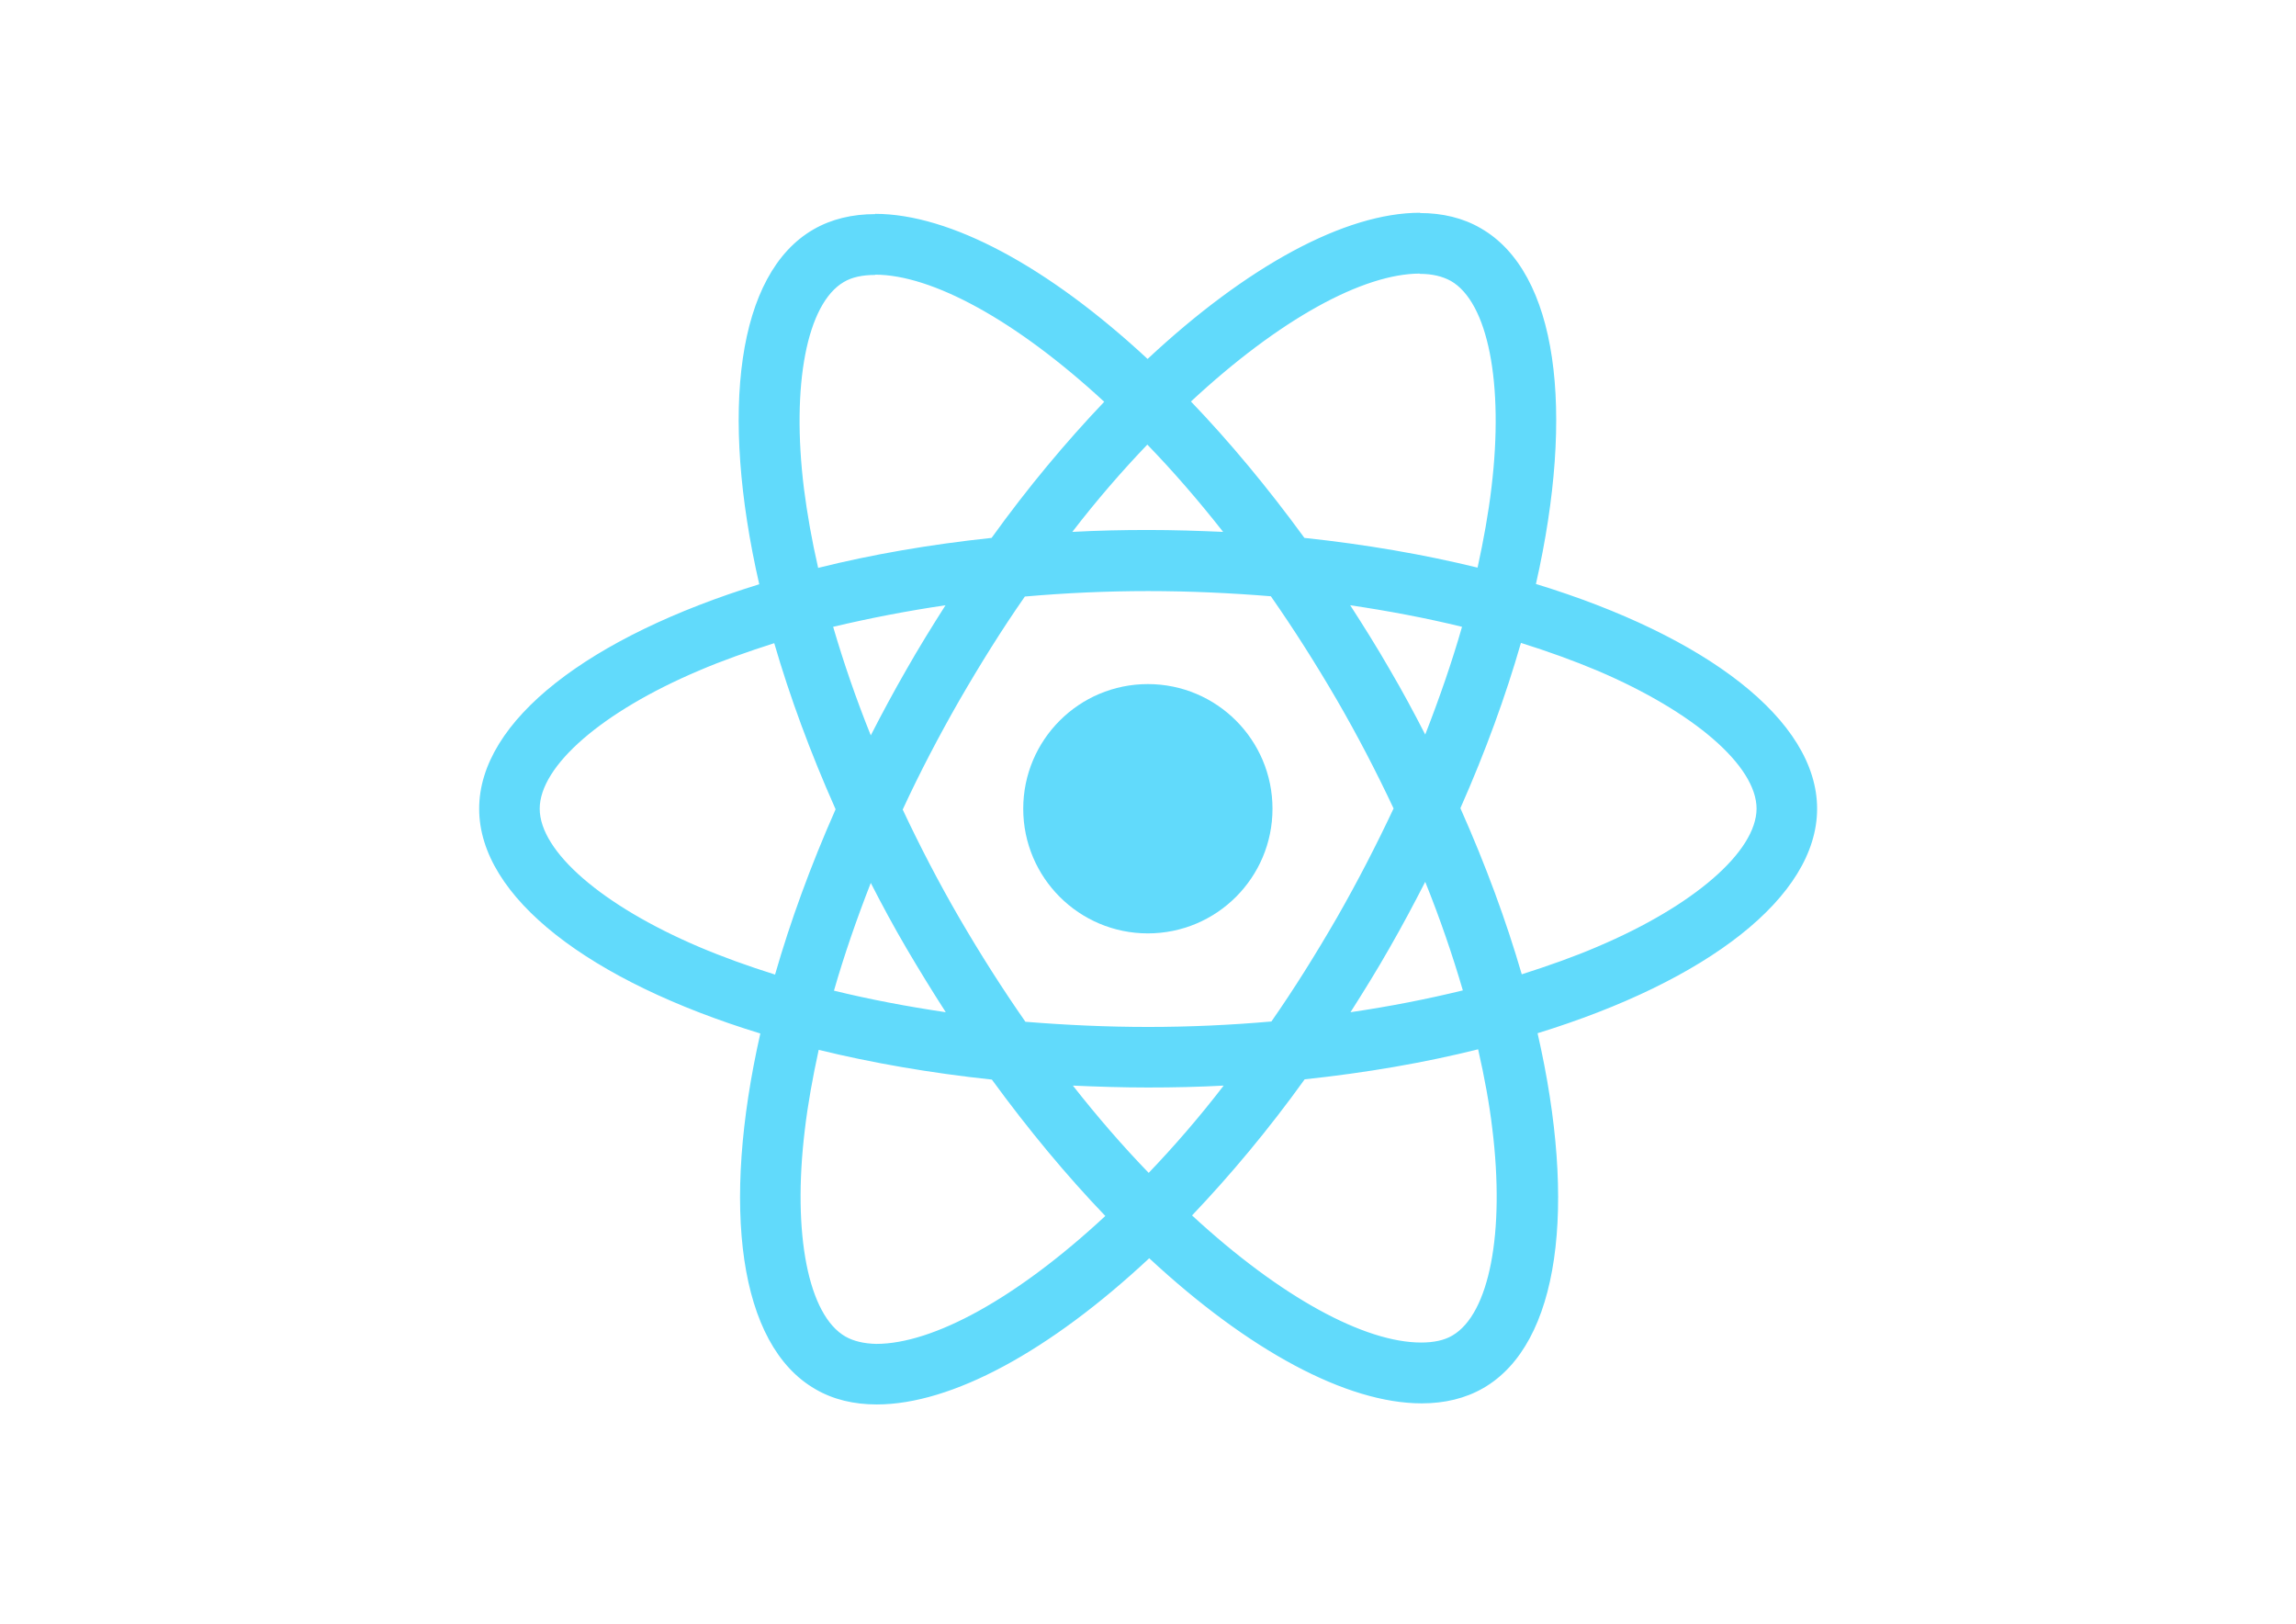
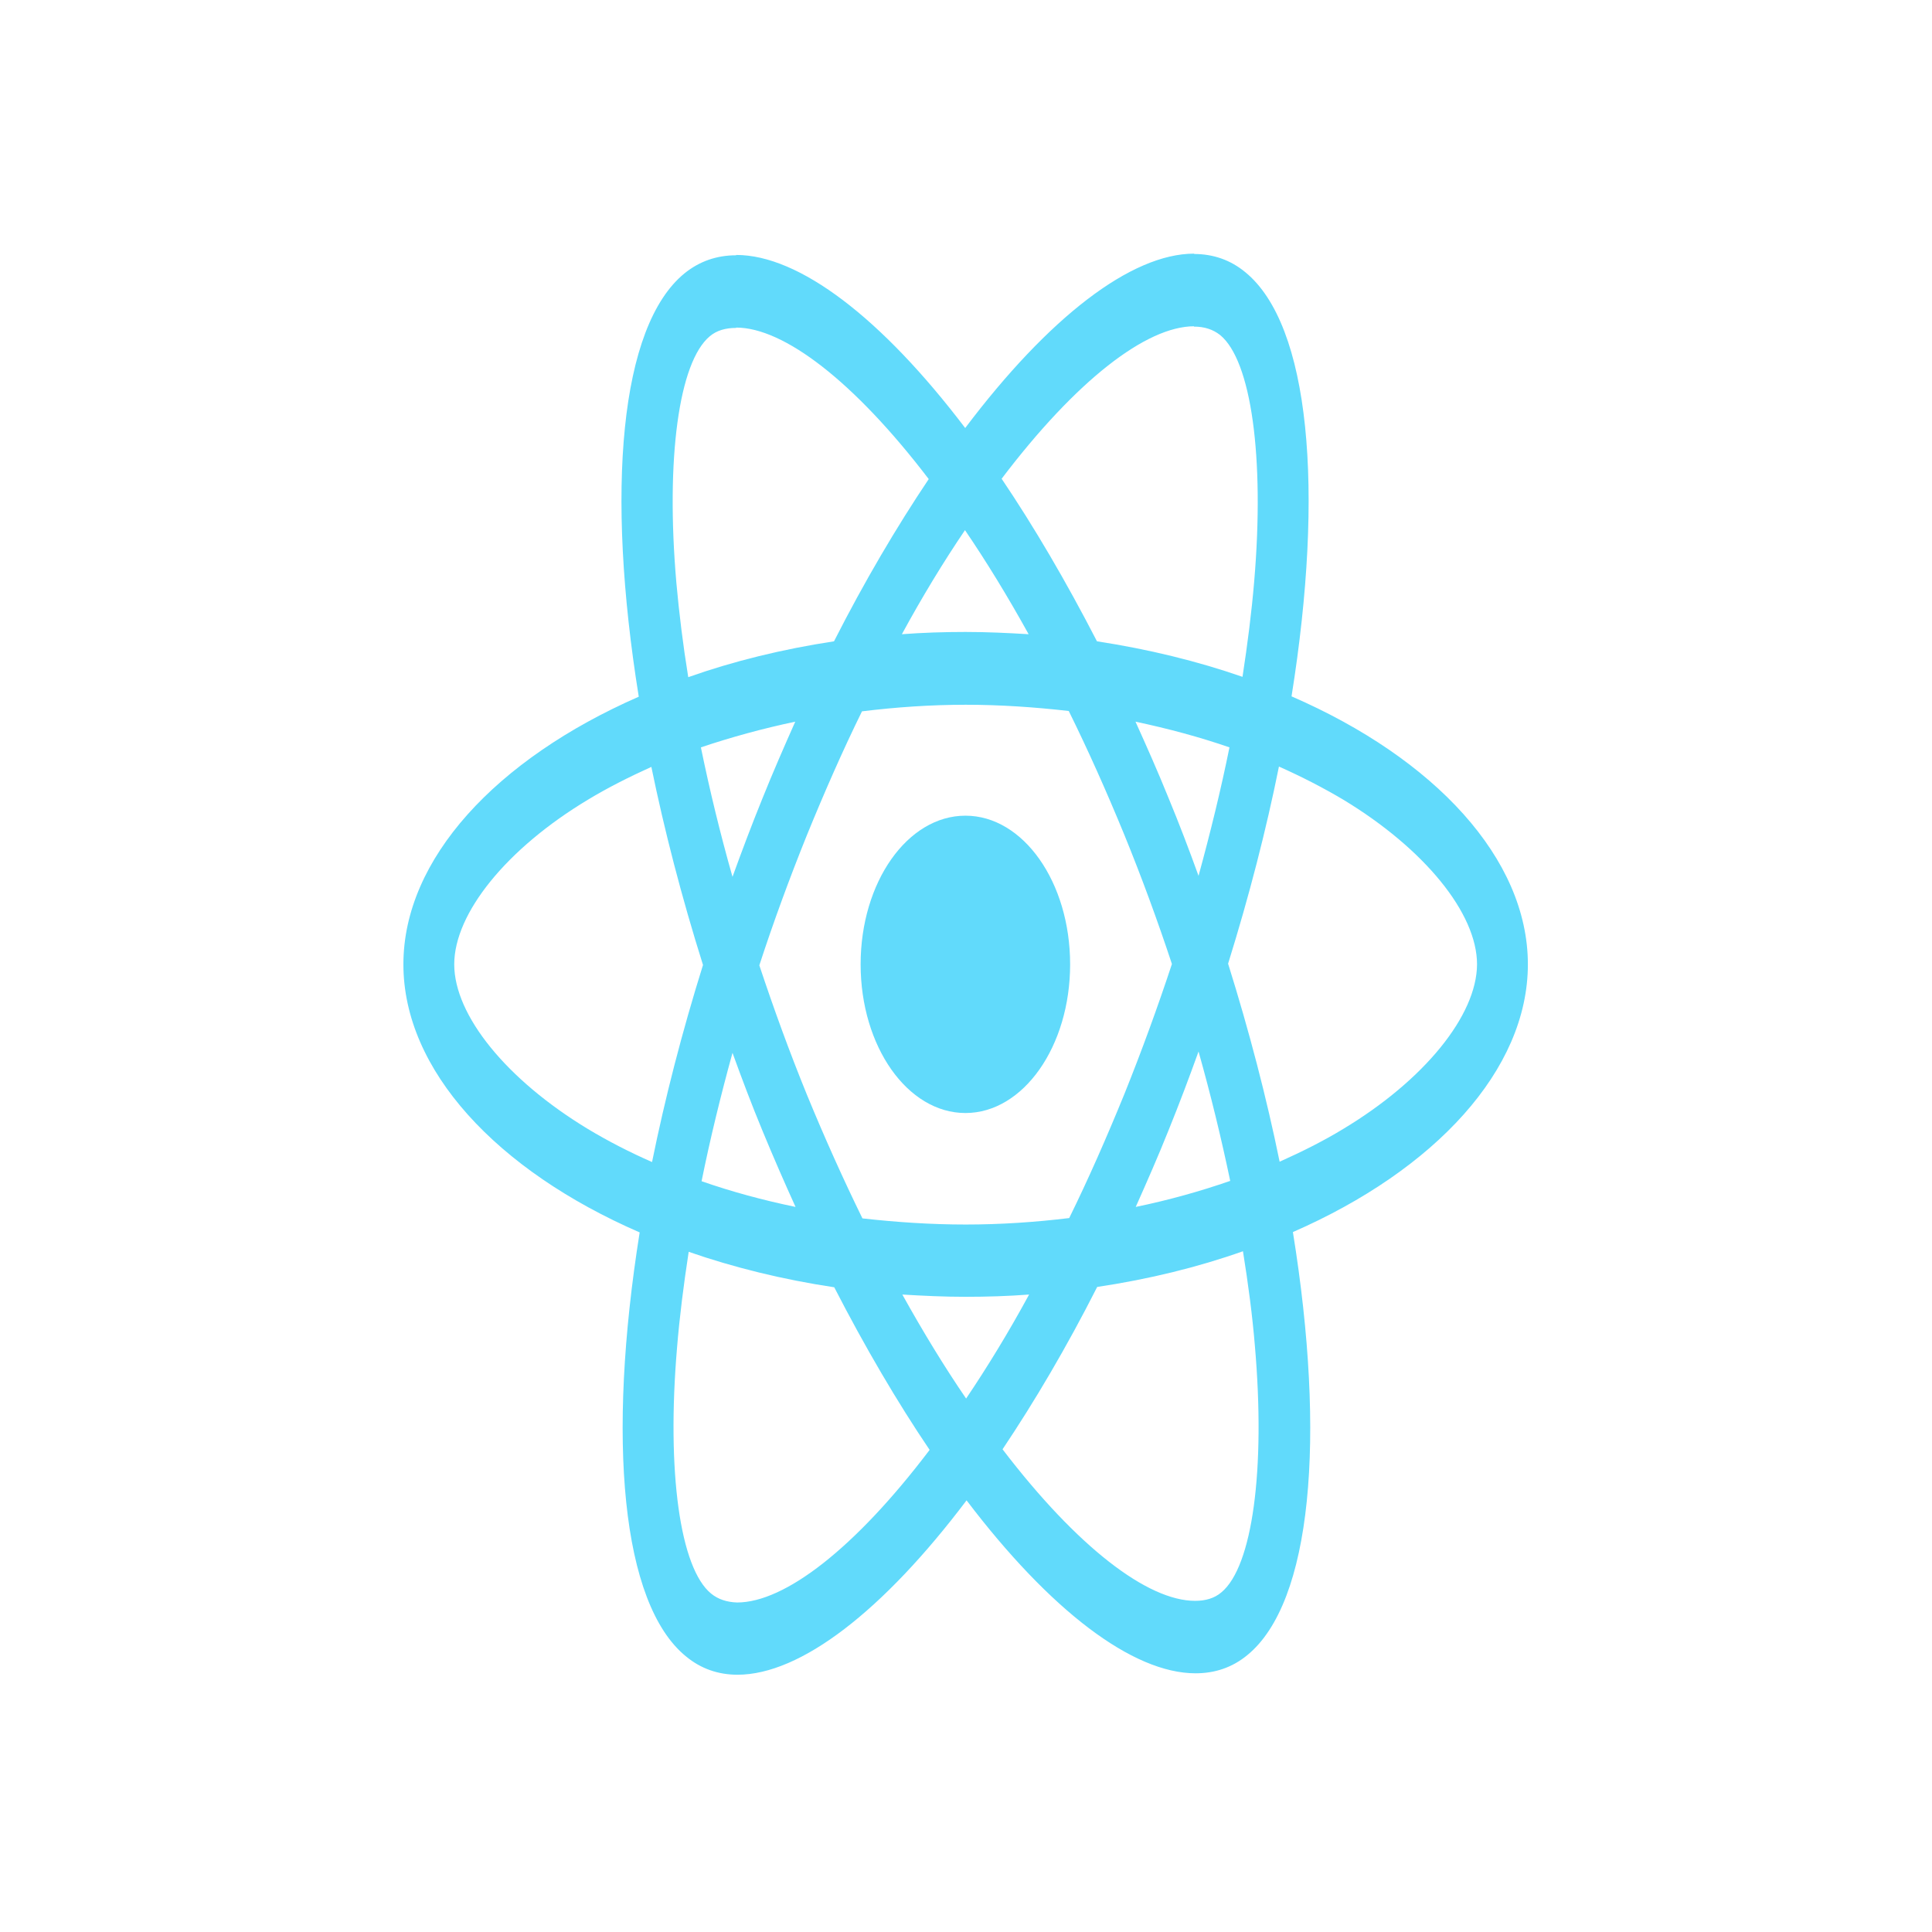
- <svg xmlns="http://www.w3.org/2000/svg" version="1.1" id="Layer_2_1_" x="0px" y="0px" viewBox="0 0 841.9 595.3" enable-background="new 0 0 841.9 595.3" xml:space="preserve">
-   <g>
-     <path fill="#61DAFB" d="M666.3,296.5c0-32.5-40.7-63.3-103.1-82.4c14.4-63.6,8-114.2-20.2-130.4c-6.5-3.8-14.1-5.6-22.4-5.6v22.3   c4.6,0,8.3,0.9,11.4,2.6c13.6,7.8,19.5,37.5,14.9,75.7c-1.1,9.4-2.9,19.3-5.1,29.4c-19.6-4.8-41-8.5-63.5-10.9   c-13.5-18.5-27.5-35.3-41.6-50c32.6-30.3,63.2-46.9,84-46.9l0-22.3c0,0,0,0,0,0c-27.5,0-63.5,19.6-99.9,53.6   c-36.4-33.8-72.4-53.2-99.9-53.2v22.3c20.7,0,51.4,16.5,84,46.6c-14,14.7-28,31.4-41.3,49.9c-22.6,2.4-44,6.1-63.6,11   c-2.3-10-4-19.7-5.2-29c-4.7-38.2,1.1-67.9,14.6-75.8c3-1.8,6.9-2.6,11.5-2.6l0-22.3c0,0,0,0,0,0c-8.4,0-16,1.8-22.6,5.6   c-28.1,16.2-34.4,66.7-19.9,130.1c-62.2,19.2-102.7,49.9-102.7,82.3c0,32.5,40.7,63.3,103.1,82.4c-14.4,63.6-8,114.2,20.2,130.4   c6.5,3.8,14.1,5.6,22.5,5.6c27.5,0,63.5-19.6,99.9-53.6c36.4,33.8,72.4,53.2,99.9,53.2c8.4,0,16-1.8,22.6-5.6   c28.1-16.2,34.4-66.7,19.9-130.1C625.8,359.7,666.3,328.9,666.3,296.5z M536.1,229.8c-3.7,12.9-8.3,26.2-13.5,39.5   c-4.1-8-8.4-16-13.1-24c-4.6-8-9.5-15.8-14.4-23.4C509.3,224,523,226.6,536.1,229.8z M490.3,336.3c-7.8,13.5-15.8,26.3-24.1,38.2   c-14.9,1.3-30,2-45.2,2c-15.1,0-30.2-0.7-45-1.9c-8.3-11.9-16.4-24.6-24.2-38c-7.6-13.1-14.5-26.4-20.8-39.8   c6.2-13.4,13.2-26.8,20.7-39.9c7.8-13.5,15.8-26.3,24.1-38.2c14.9-1.3,30-2,45.2-2c15.1,0,30.2,0.7,45,1.9   c8.3,11.9,16.4,24.6,24.2,38c7.6,13.1,14.5,26.4,20.8,39.8C504.7,309.8,497.8,323.2,490.3,336.3z M522.6,323.3   c5.4,13.4,10,26.8,13.8,39.8c-13.1,3.2-26.9,5.9-41.2,8c4.9-7.7,9.8-15.6,14.4-23.7C514.2,339.4,518.5,331.3,522.6,323.3z    M421.2,430c-9.3-9.6-18.6-20.3-27.8-32c9,0.4,18.2,0.7,27.5,0.7c9.4,0,18.7-0.2,27.8-0.7C439.7,409.7,430.4,420.4,421.2,430z    M346.8,371.1c-14.2-2.1-27.9-4.7-41-7.9c3.7-12.9,8.3-26.2,13.5-39.5c4.1,8,8.4,16,13.1,24C337.1,355.7,341.9,363.5,346.8,371.1z    M420.7,163c9.3,9.6,18.6,20.3,27.8,32c-9-0.4-18.2-0.7-27.5-0.7c-9.4,0-18.7,0.2-27.8,0.7C402.2,183.3,411.5,172.6,420.7,163z    M346.7,221.9c-4.9,7.7-9.8,15.6-14.4,23.7c-4.6,8-8.9,16-13,24c-5.4-13.4-10-26.8-13.8-39.8C318.6,226.7,332.4,224,346.7,221.9z    M256.2,347.1c-35.4-15.1-58.3-34.9-58.3-50.6c0-15.7,22.9-35.6,58.3-50.6c8.6-3.7,18-7,27.7-10.1c5.7,19.6,13.2,40,22.5,60.9   c-9.2,20.8-16.6,41.1-22.2,60.6C274.3,354.2,264.9,350.8,256.2,347.1z M310,490c-13.6-7.8-19.5-37.5-14.9-75.7   c1.1-9.4,2.9-19.3,5.1-29.4c19.6,4.8,41,8.5,63.5,10.9c13.5,18.5,27.5,35.3,41.6,50c-32.6,30.3-63.2,46.9-84,46.9   C316.8,492.6,313,491.7,310,490z M547.2,413.8c4.7,38.2-1.1,67.9-14.6,75.8c-3,1.8-6.9,2.6-11.5,2.6c-20.7,0-51.4-16.5-84-46.6   c14-14.7,28-31.4,41.3-49.9c22.6-2.4,44-6.1,63.6-11C544.3,394.8,546.1,404.5,547.2,413.8z M585.7,347.1c-8.6,3.7-18,7-27.7,10.1   c-5.7-19.6-13.2-40-22.5-60.9c9.2-20.8,16.6-41.1,22.2-60.6c9.9,3.1,19.3,6.5,28.1,10.2c35.4,15.1,58.3,34.9,58.3,50.6   C644,312.2,621.1,332.1,585.7,347.1z" />
-     <polygon fill="#61DAFB" points="320.8,78.4 320.8,78.4 320.8,78.4  " />
-     <circle fill="#61DAFB" cx="420.9" cy="296.5" r="45.7" />
-     <polygon fill="#61DAFB" points="520.5,78.1 520.5,78.1 520.5,78.1  " />
+ <svg xmlns="http://www.w3.org/2000/svg" width="133pt" height="133pt" viewBox="0 0 133 133" version="1.1">
+   <g id="surface1">
+     <path style=" stroke:none;fill-rule:nonzero;fill:rgb(38.039%,85.49%,98.431%);fill-opacity:1;" d="M 105.18 66.387 C 105.18 59.109 98.762 52.215 88.91 47.938 C 91.188 33.695 90.176 22.367 85.727 18.738 C 84.703 17.887 83.5 17.484 82.191 17.484 L 82.191 22.484 C 82.918 22.484 83.5 22.68 83.988 23.059 C 86.133 24.805 87.066 31.457 86.34 40.012 C 86.164 42.117 85.883 44.332 85.535 46.594 C 82.445 45.52 79.066 44.691 75.516 44.148 C 73.383 40.012 71.176 36.25 68.953 32.957 C 74.098 26.172 78.922 22.461 82.207 22.461 L 82.207 17.461 C 77.867 17.461 72.188 21.852 66.445 29.465 C 60.699 21.895 55.02 17.551 50.68 17.551 L 50.68 22.551 C 53.945 22.551 58.793 26.238 63.934 32.98 C 61.727 36.273 59.516 40.012 57.414 44.148 C 53.852 44.691 50.473 45.52 47.379 46.617 C 47.016 44.379 46.75 42.207 46.562 40.125 C 45.82 31.57 46.734 24.918 48.863 23.148 C 49.34 22.746 49.949 22.574 50.68 22.574 L 50.68 17.574 C 49.355 17.574 48.156 17.977 47.109 18.828 C 42.676 22.461 41.684 33.766 43.973 47.961 C 34.156 52.262 27.77 59.129 27.77 66.387 C 27.77 73.664 34.188 80.562 44.035 84.84 C 41.766 99.074 42.773 110.406 47.223 114.027 C 48.25 114.879 49.449 115.289 50.773 115.289 C 55.113 115.289 60.793 110.898 66.539 103.285 C 72.281 110.848 77.961 115.191 82.301 115.191 C 83.625 115.191 84.828 114.797 85.867 113.938 C 90.305 110.316 91.297 99.008 89.004 84.816 C 98.793 80.539 105.18 73.641 105.18 66.387 Z M 84.637 51.449 C 84.051 54.344 83.324 57.316 82.508 60.293 C 81.863 58.508 81.18 56.711 80.438 54.922 C 79.715 53.133 78.938 51.383 78.168 49.68 C 80.406 50.156 82.57 50.734 84.637 51.449 Z M 77.41 75.297 C 76.176 78.32 74.918 81.184 73.605 83.852 C 71.254 84.137 68.875 84.297 66.477 84.297 C 64.09 84.297 61.711 84.137 59.371 83.875 C 58.062 81.203 56.785 78.367 55.551 75.367 C 54.355 72.434 53.27 69.453 52.273 66.453 C 53.25 63.453 54.355 60.453 55.535 57.523 C 56.77 54.496 58.031 51.629 59.34 48.969 C 61.695 48.68 64.074 48.516 66.477 48.516 C 68.859 48.516 71.238 48.68 73.574 48.945 C 74.887 51.605 76.16 54.449 77.395 57.457 C 78.59 60.383 79.684 63.363 80.676 66.363 C 79.684 69.363 78.59 72.363 77.41 75.297 Z M 82.508 72.387 C 83.355 75.387 84.082 78.391 84.688 81.293 C 82.617 82.012 80.438 82.621 78.184 83.086 C 78.953 81.363 79.73 79.598 80.453 77.785 C 81.18 75.992 81.863 74.18 82.508 72.387 Z M 66.508 96.277 C 65.035 94.125 63.57 91.73 62.117 89.117 C 63.539 89.203 64.988 89.273 66.461 89.273 C 67.941 89.273 69.41 89.227 70.844 89.117 C 69.426 91.73 67.957 94.125 66.508 96.277 Z M 54.766 83.086 C 52.523 82.621 50.363 82.035 48.297 81.316 C 48.879 78.434 49.605 75.457 50.426 72.477 C 51.074 74.27 51.75 76.059 52.492 77.848 C 53.234 79.645 53.992 81.383 54.766 83.086 Z M 66.43 36.496 C 67.895 38.645 69.363 41.043 70.812 43.66 C 69.395 43.574 67.941 43.504 66.477 43.504 C 64.988 43.504 63.523 43.551 62.086 43.66 C 63.508 41.043 64.973 38.645 66.43 36.496 Z M 54.746 49.68 C 53.977 51.406 53.203 53.18 52.477 54.988 C 51.75 56.777 51.074 58.574 50.426 60.363 C 49.574 57.367 48.848 54.367 48.25 51.449 C 50.316 50.754 52.492 50.156 54.746 49.68 Z M 40.469 77.719 C 34.879 74.336 31.27 69.902 31.27 66.387 C 31.27 62.871 34.879 58.414 40.469 55.055 C 41.828 54.23 43.309 53.488 44.84 52.793 C 45.742 57.184 46.922 61.75 48.395 66.43 C 46.938 71.09 45.773 75.633 44.887 79.996 C 43.324 79.309 41.844 78.547 40.469 77.719 Z M 48.957 109.707 C 46.812 107.965 45.883 101.312 46.609 92.762 C 46.781 90.656 47.062 88.438 47.41 86.176 C 50.504 87.25 53.883 88.086 57.43 88.617 C 59.562 92.762 61.773 96.523 63.996 99.812 C 58.855 106.598 54.023 110.316 50.742 110.316 C 50.031 110.293 49.434 110.094 48.957 109.707 Z M 86.387 92.648 C 87.129 101.203 86.215 107.852 84.082 109.617 C 83.609 110.023 82.996 110.203 82.27 110.203 C 79 110.203 74.16 106.504 69.016 99.77 C 71.223 96.477 73.43 92.738 75.531 88.594 C 79.098 88.062 82.477 87.23 85.566 86.137 C 85.93 88.395 86.215 90.566 86.387 92.648 Z M 92.465 77.719 C 91.105 78.547 89.625 79.285 88.09 79.973 C 87.195 75.59 86.008 71.02 84.543 66.34 C 85.992 61.684 87.164 57.137 88.043 52.77 C 89.605 53.465 91.09 54.23 92.48 55.055 C 98.066 58.438 101.68 62.871 101.68 66.387 C 101.664 69.902 98.051 74.359 92.465 77.719 Z M 92.465 77.719 " />
+     <path style=" stroke:none;fill-rule:nonzero;fill:rgb(38.039%,85.49%,98.431%);fill-opacity:1;" d="M 73.668 66.387 C 73.668 72.035 70.441 76.621 66.461 76.621 C 62.473 76.621 59.246 72.035 59.246 66.387 C 59.246 60.73 62.473 56.152 66.461 56.152 C 70.441 56.152 73.668 60.73 73.668 66.387 Z M 73.668 66.387 " />
  </g>
</svg>
